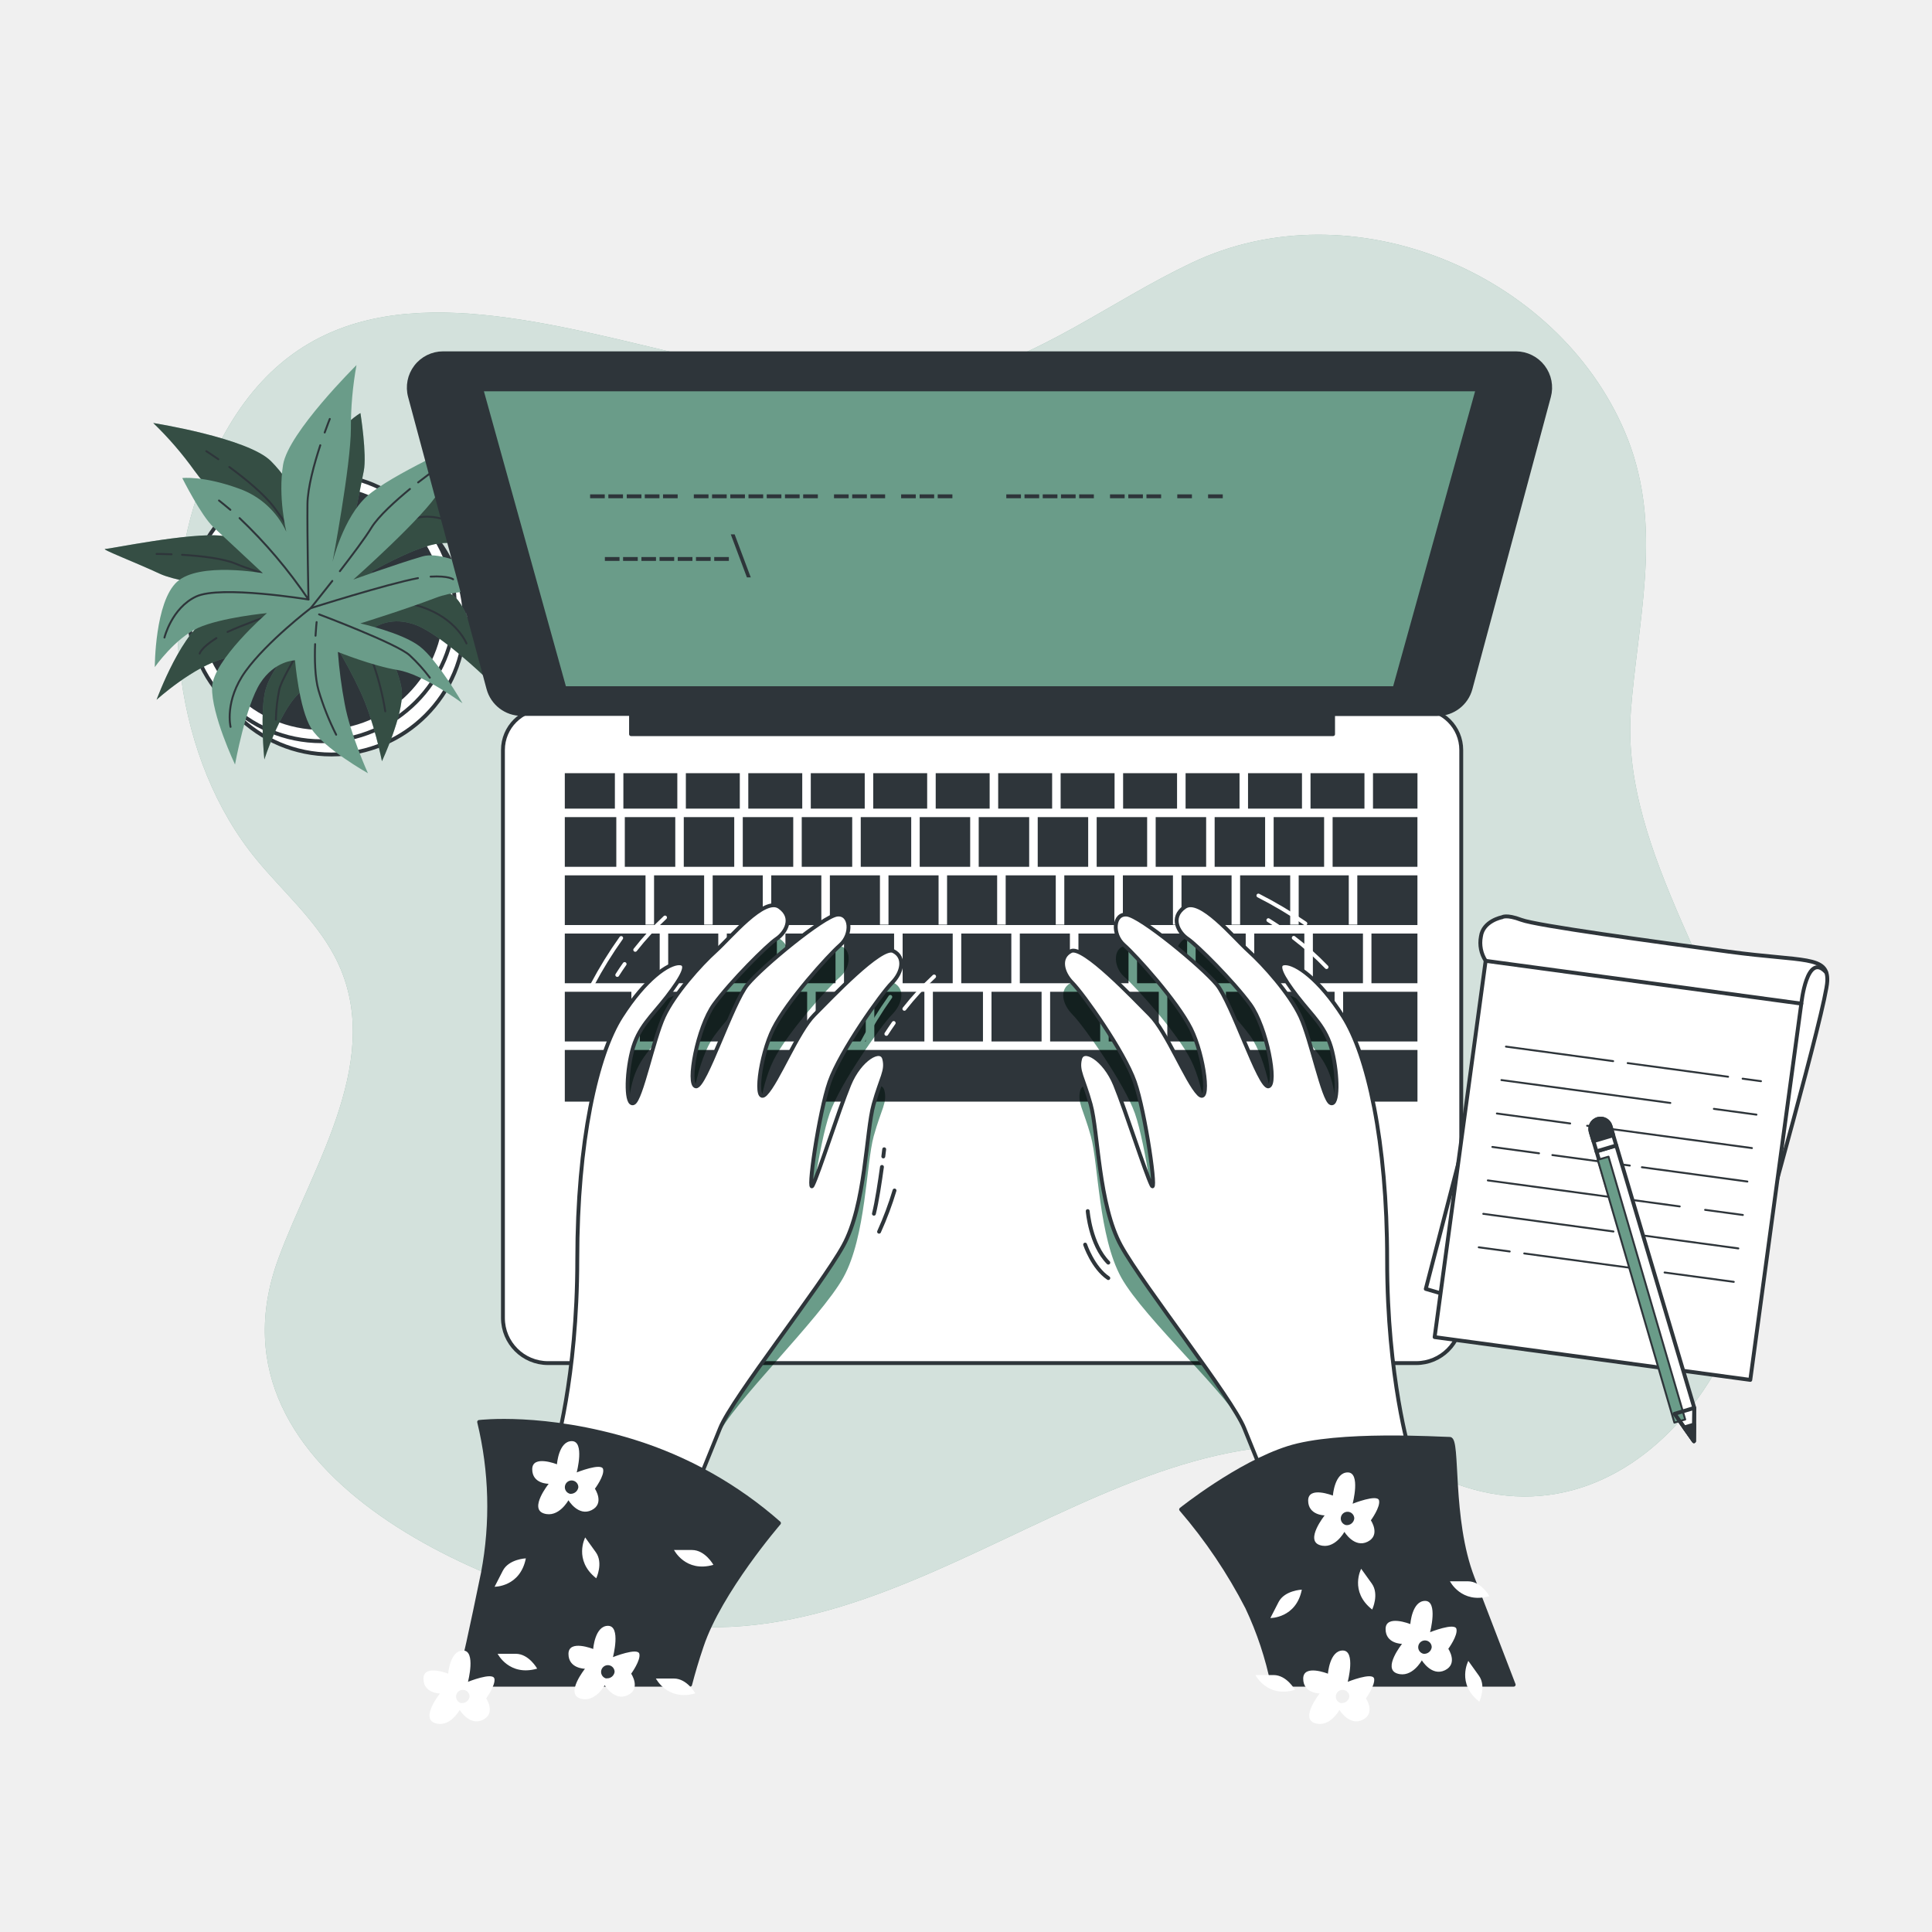
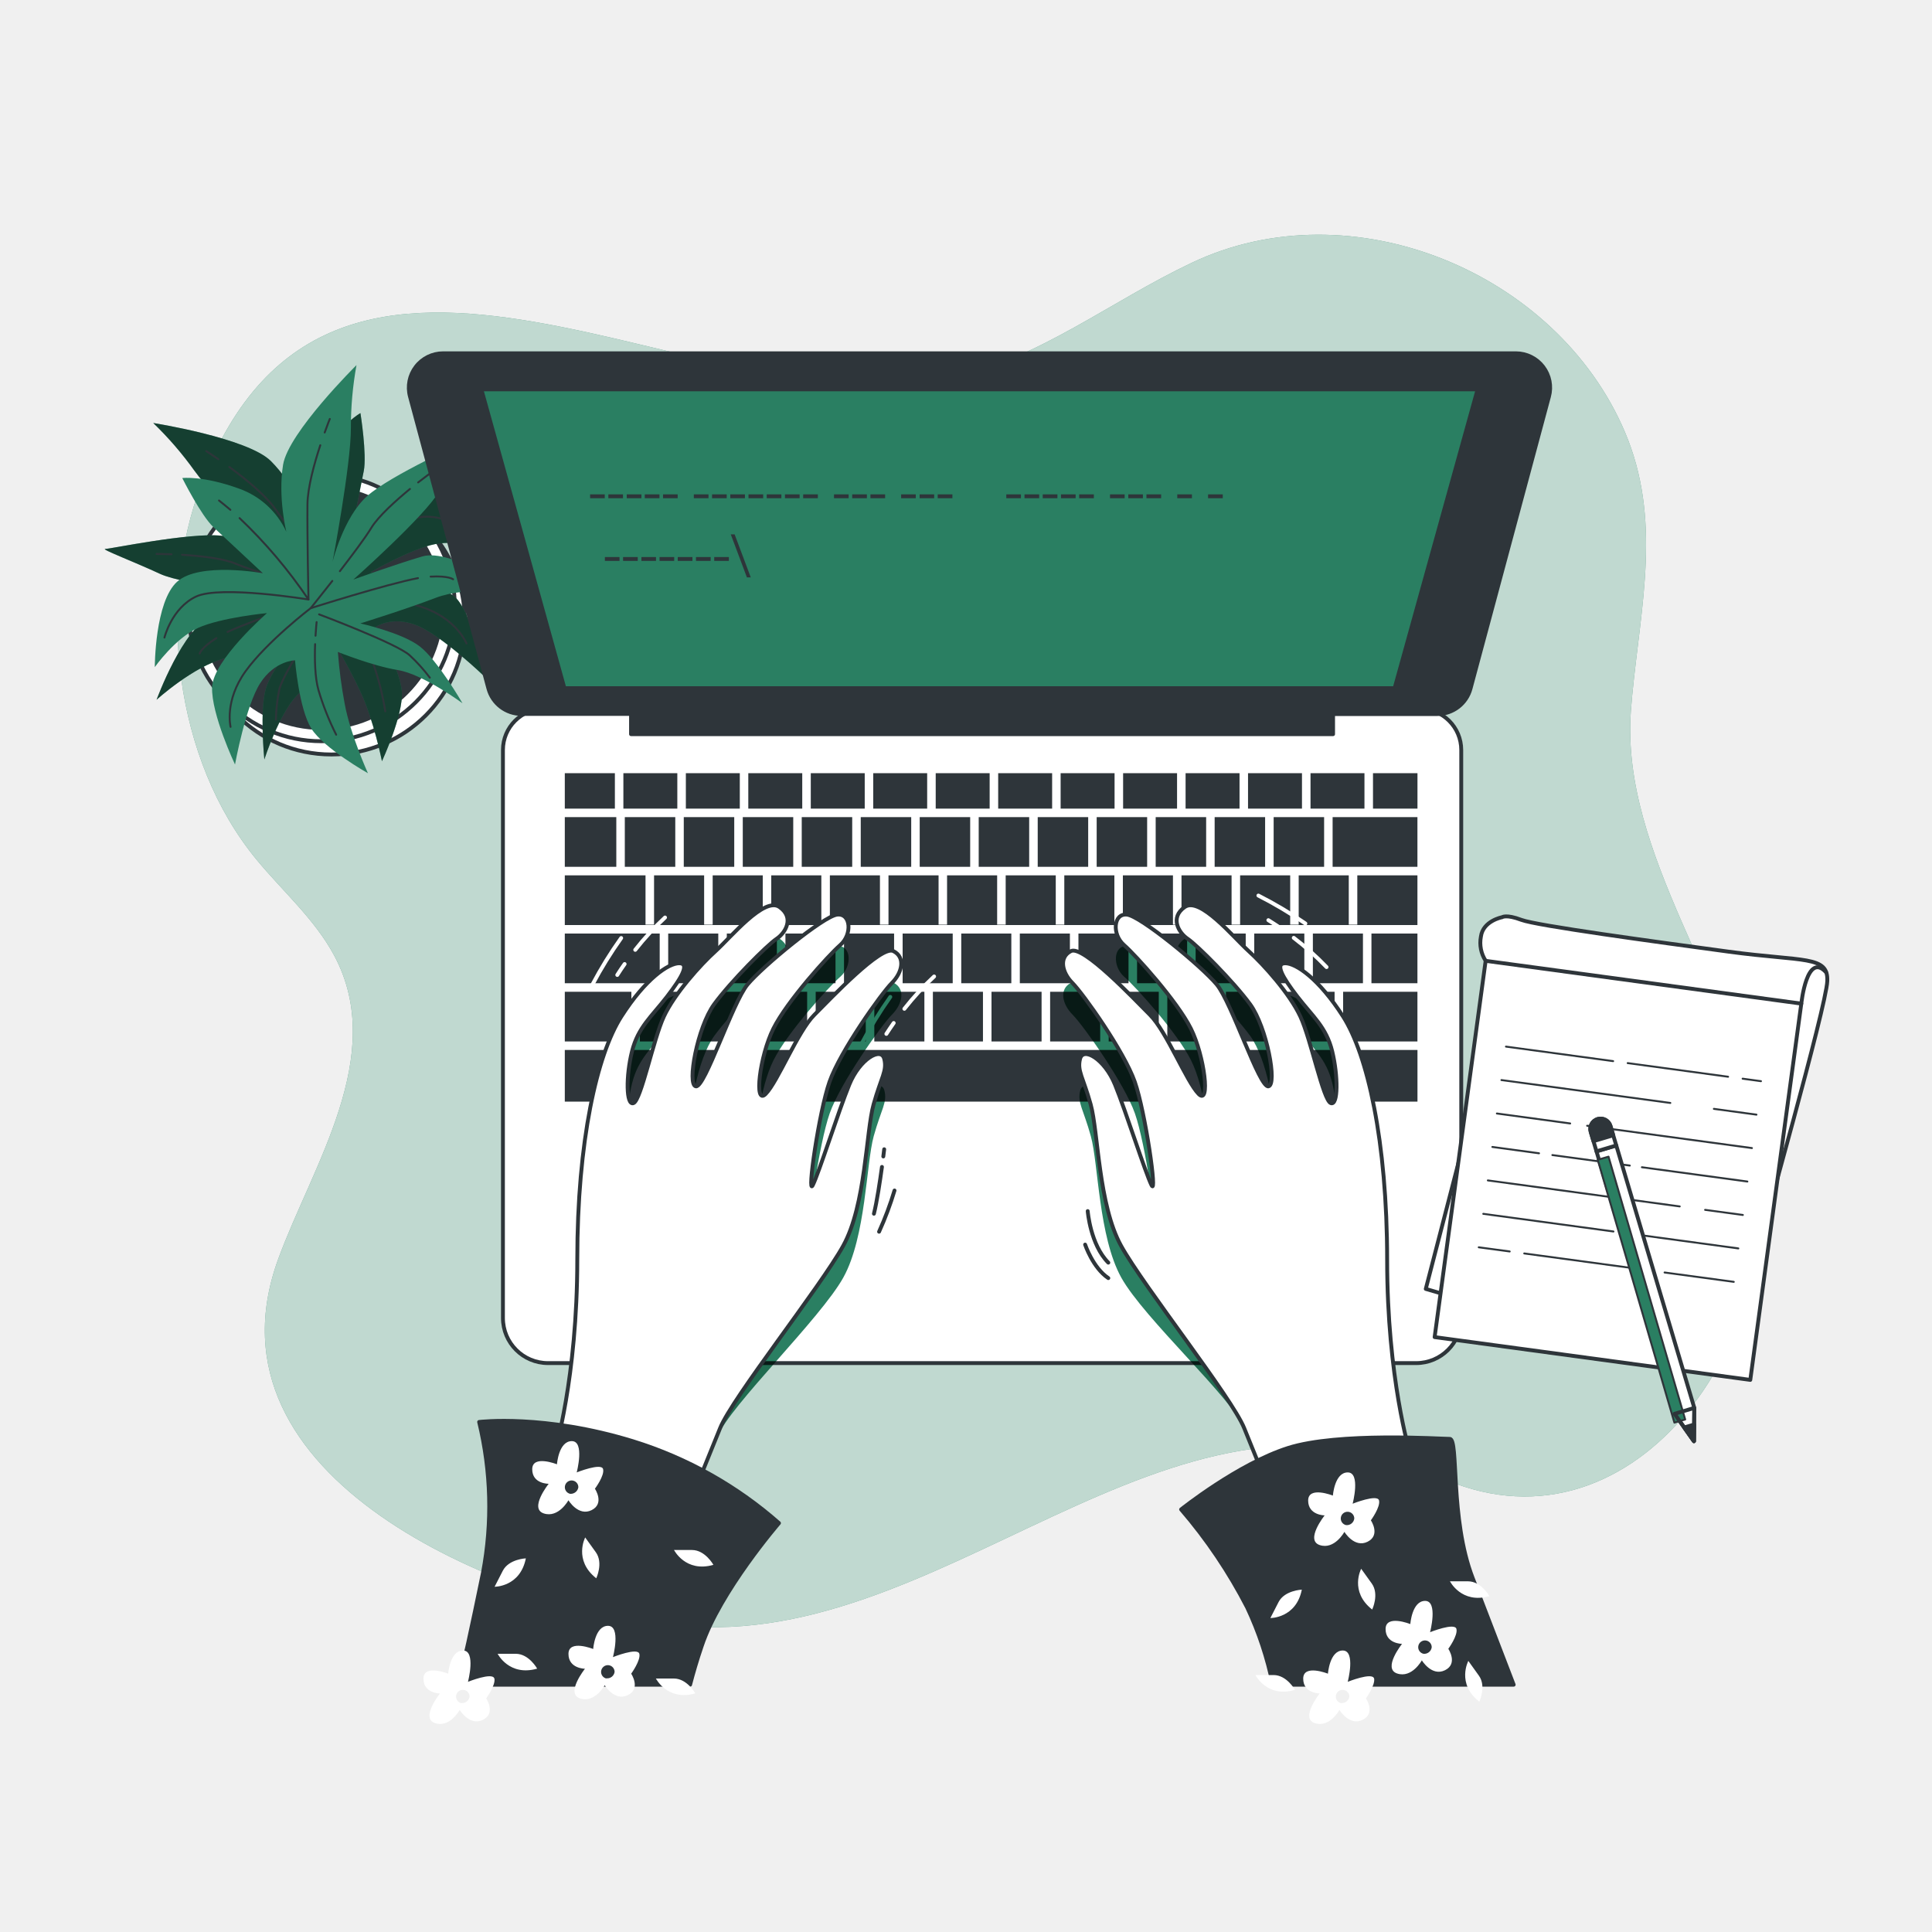
<svg xmlns="http://www.w3.org/2000/svg" viewBox="0 0 500 500">
  <g id="freepik--background-simple--inject-1--inject-50">
-     <path d="M422.41,180c2.27-23.46,7.7-45.67-1.9-68.23C402.89,70.37,349.74,48.39,308.44,68,287.32,78,269.26,92.63,246,98,183.22,112.49,86.32,35.29,52.15,125.17c-11.73,30.84-7,71.48,14.21,97.26,6.81,8.27,15.13,15.47,20.17,24.93C100.32,273.25,80.8,301.7,72,325.85c-20.9,57.07,57.9,88.65,100.67,94.47C243.37,430,301.69,349,372,382c49,23,92-33,83-89-5.89-36.66-35.71-71.75-32.92-109.11C422.18,182.6,422.29,181.31,422.41,180Z" style="fill:#6A9C89" />
+     <path d="M422.41,180c2.27-23.46,7.7-45.67-1.9-68.23C402.89,70.37,349.74,48.39,308.44,68,287.32,78,269.26,92.63,246,98,183.22,112.49,86.32,35.29,52.15,125.17c-11.73,30.84-7,71.48,14.21,97.26,6.81,8.27,15.13,15.47,20.17,24.93C100.32,273.25,80.8,301.7,72,325.85c-20.9,57.07,57.9,88.65,100.67,94.47C243.37,430,301.69,349,372,382c49,23,92-33,83-89-5.89-36.66-35.71-71.75-32.92-109.11C422.18,182.6,422.29,181.31,422.41,180Z" style="fill:#2a7f62" />
    <path d="M422.41,180c2.27-23.46,7.7-45.67-1.9-68.23C402.89,70.37,349.74,48.39,308.44,68,287.32,78,269.26,92.63,246,98,183.22,112.49,86.32,35.29,52.15,125.17c-11.73,30.84-7,71.48,14.21,97.26,6.81,8.27,15.13,15.47,20.17,24.93C100.32,273.25,80.8,301.7,72,325.85c-20.9,57.07,57.9,88.65,100.67,94.47C243.37,430,301.69,349,372,382c49,23,92-33,83-89-5.89-36.66-35.71-71.75-32.92-109.11C422.18,182.6,422.29,181.31,422.41,180Z" style="fill:#fff;opacity:0.7" />
  </g>
  <g id="freepik--Plant--inject-1--inject-50">
    <circle cx="85.77" cy="160.73" r="34.53" style="fill:#fff;stroke:#2e353a;stroke-linecap:round;stroke-linejoin:round" />
    <circle cx="83.2" cy="157.3" r="34.53" style="fill:#fff;stroke:#2e353a;stroke-linecap:round;stroke-linejoin:round" />
    <circle cx="83.2" cy="157.3" r="31.1" style="fill:#2e353a;stroke:#2e353a;stroke-linecap:round;stroke-linejoin:round" />
-     <path d="M79.55,133.92s-3.43-8.58-9.43-14.58-30.46-9.87-30.46-9.87a89.68,89.68,0,0,1,10.73,12.44c5.57,7.72,24,25.31,24,25.31s-9-7.72-17.16-8.58-28.74,3.43-30,3.43,7.72,3.43,14.16,6.43,31.31,5.58,31.31,5.58-10.72,3-18,5.58S40.52,181.1,40.52,181.1s9.44-8.58,17.59-10.72,19.73-6,19.73-6-7.29,8.15-9,13.73-.43,18.44-.43,18.44,3.86-12,8.58-16.73S86.84,167,86.84,167a118,118,0,0,1,6.44,12c3.43,7.29,5.57,18,5.57,18s5.58-12,5.15-18-6.86-16.73-6.86-16.73,4.29-3,10.72-.43,17.59,13.3,17.59,13.3-2.58-14.16-6.87-19.73-22.73-7.3-22.73-7.3,10.3-6,16.73-7.29,15,1.72,15,1.72-9.86-13.73-17.58-14.59S90.7,139.07,90.7,139.07l3.44-17.16c.85-4.29-.86-15-.86-15s-4.72,2.57-10.3,10.72A21.36,21.36,0,0,0,79.55,133.92Z" style="fill:#6A9C89" />
+     <path d="M79.55,133.92s-3.43-8.58-9.43-14.58-30.46-9.87-30.46-9.87a89.68,89.68,0,0,1,10.73,12.44c5.57,7.72,24,25.31,24,25.31s-9-7.72-17.16-8.58-28.74,3.43-30,3.43,7.72,3.43,14.16,6.43,31.31,5.58,31.31,5.58-10.72,3-18,5.58S40.52,181.1,40.52,181.1s9.44-8.58,17.59-10.72,19.73-6,19.73-6-7.29,8.15-9,13.73-.43,18.44-.43,18.44,3.86-12,8.58-16.73S86.84,167,86.84,167a118,118,0,0,1,6.44,12c3.43,7.29,5.57,18,5.57,18s5.58-12,5.15-18-6.86-16.73-6.86-16.73,4.29-3,10.72-.43,17.59,13.3,17.59,13.3-2.58-14.16-6.87-19.73-22.73-7.3-22.73-7.3,10.3-6,16.73-7.29,15,1.72,15,1.72-9.86-13.73-17.58-14.59S90.7,139.07,90.7,139.07l3.44-17.16c.85-4.29-.86-15-.86-15s-4.72,2.57-10.3,10.72A21.36,21.36,0,0,0,79.55,133.92Z" style="fill:#2a7f62" />
    <path d="M79.55,133.92s-3.43-8.58-9.43-14.58-30.46-9.87-30.46-9.87a89.68,89.68,0,0,1,10.73,12.44c5.57,7.72,24,25.31,24,25.31s-9-7.72-17.16-8.58-28.74,3.43-30,3.43,7.72,3.43,14.16,6.43,31.31,5.58,31.31,5.58-10.72,3-18,5.58S40.52,181.1,40.52,181.1s9.44-8.58,17.59-10.72,19.73-6,19.73-6-7.29,8.15-9,13.73-.43,18.44-.43,18.44,3.86-12,8.58-16.73S86.84,167,86.84,167a118,118,0,0,1,6.44,12c3.43,7.29,5.57,18,5.57,18s5.58-12,5.15-18-6.86-16.73-6.86-16.73,4.29-3,10.72-.43,17.59,13.3,17.59,13.3-2.58-14.16-6.87-19.73-22.73-7.3-22.73-7.3,10.3-6,16.73-7.29,15,1.72,15,1.72-9.86-13.73-17.58-14.59S90.7,139.07,90.7,139.07l3.44-17.16c.85-4.29-.86-15-.86-15s-4.72,2.57-10.3,10.72A21.36,21.36,0,0,0,79.55,133.92Z" style="opacity:0.5" />
    <path d="M88,120.86c.3-1.23.63-2.46,1-3.67" style="fill:none;stroke:#2e353a;stroke-linecap:round;stroke-linejoin:round;stroke-width:0.5px" />
    <path d="M59.35,120.86c4,2.93,9,7,11.62,10.49,4.72,6.43,14.16,20.16,14.16,20.16A127.55,127.55,0,0,1,87.31,124" style="fill:none;stroke:#2e353a;stroke-linecap:round;stroke-linejoin:round;stroke-width:0.5px" />
    <path d="M53.39,116.76s1.25.8,3.12,2.09" style="fill:none;stroke:#2e353a;stroke-linecap:round;stroke-linejoin:round;stroke-width:0.5px" />
    <path d="M85.13,151.51s16.3-16.3,23.16-17.59,12.87,3.86,12.87,3.86" style="fill:none;stroke:#2e353a;stroke-linecap:round;stroke-linejoin:round;stroke-width:0.5px" />
    <path d="M56,165.14c-4,2.52-4.33,4-4.33,4" style="fill:none;stroke:#2e353a;stroke-linecap:round;stroke-linejoin:round;stroke-width:0.5px" />
    <path d="M120.73,166.52s-2.57-6.44-11.58-9.44S86,153.65,86,153.65s-19.85,6.5-27.11,9.89" style="fill:none;stroke:#2e353a;stroke-linecap:round;stroke-linejoin:round;stroke-width:0.5px" />
    <path d="M77.32,151.2c4.8,1.4,8.67,2.45,8.67,2.45" style="fill:none;stroke:#2e353a;stroke-linecap:round;stroke-linejoin:round;stroke-width:0.5px" />
    <path d="M47.11,143.58c4.66.28,10.66.92,14,2.35,2.72,1.17,8.08,2.86,13.14,4.37" style="fill:none;stroke:#2e353a;stroke-linecap:round;stroke-linejoin:round;stroke-width:0.5px" />
    <path d="M40.52,143.36s1.57,0,3.88.09" style="fill:none;stroke:#2e353a;stroke-linecap:round;stroke-linejoin:round;stroke-width:0.5px" />
    <path d="M85.13,156.22s-12,18-12.87,22.31a43.68,43.68,0,0,0-.86,7.72" style="fill:none;stroke:#2e353a;stroke-linecap:round;stroke-linejoin:round;stroke-width:0.5px" />
    <path d="M90.47,161.89c2.31,3,5.08,7,6.24,10.2a70.38,70.38,0,0,1,3,12" style="fill:none;stroke:#2e353a;stroke-linecap:round;stroke-linejoin:round;stroke-width:0.5px" />
    <path d="M86.84,157.51s1,1.06,2.29,2.69" style="fill:none;stroke:#2e353a;stroke-linecap:round;stroke-linejoin:round;stroke-width:0.5px" />
-     <path d="M74.1,137.62s-2.21-9-.84-17.35,19-25.78,19-25.78a90.2,90.2,0,0,0-1.45,16.36c0,9.52-4.75,34.56-4.75,34.56s2.81-11.52,8.93-17,25.35-14,26.39-14.73-4.27,7.29-7.74,13.49S91.44,150,91.44,150s10.46-3.82,17.88-6,24,9.16,24,9.16-12.67-1.46-20.54,1.55-19.53,6.63-19.53,6.63,10.68,2.37,15.32,5.9S119.69,182,119.69,182s-10.14-7.51-16.73-8.59-15.52-4.69-15.52-4.69a120.64,120.64,0,0,0,1.78,13.5c1.47,7.93,6,17.89,6,17.89s-11.53-6.5-14.69-11.63-4.18-17.59-4.18-17.59-5.24.06-9,5.9-6.53,21.06-6.53,21.06-6.16-13-5.93-20,14.21-19.18,14.21-19.18-11.86,1.13-17.84,3.83-11.2,10.15-11.2,10.15,0-16.9,5.78-22.1,22.19-2.2,22.19-2.2l-12.8-11.93c-3.2-3-8.06-12.7-8.06-12.7s5.34-.66,14.62,2.71A21.31,21.31,0,0,1,74.1,137.62Z" style="fill:#6A9C89" />
+     <path d="M74.1,137.62s-2.21-9-.84-17.35,19-25.78,19-25.78a90.2,90.2,0,0,0-1.45,16.36c0,9.52-4.75,34.56-4.75,34.56s2.81-11.52,8.93-17,25.35-14,26.39-14.73-4.27,7.29-7.74,13.49S91.44,150,91.44,150s10.46-3.82,17.88-6,24,9.16,24,9.16-12.67-1.46-20.54,1.55-19.53,6.63-19.53,6.63,10.68,2.37,15.32,5.9S119.69,182,119.69,182s-10.14-7.51-16.73-8.59-15.52-4.69-15.52-4.69a120.64,120.64,0,0,0,1.78,13.5c1.47,7.93,6,17.89,6,17.89s-11.53-6.5-14.69-11.63-4.18-17.59-4.18-17.59-5.24.06-9,5.9-6.53,21.06-6.53,21.06-6.16-13-5.93-20,14.21-19.18,14.21-19.18-11.86,1.13-17.84,3.83-11.2,10.15-11.2,10.15,0-16.9,5.78-22.1,22.19-2.2,22.19-2.2l-12.8-11.93c-3.2-3-8.06-12.7-8.06-12.7s5.34-.66,14.62,2.71A21.31,21.31,0,0,1,74.1,137.62Z" style="fill:#2a7f62" />
    <path d="M59.62,131.94c-1-.83-1.94-1.63-2.94-2.41" style="fill:none;stroke:#2e353a;stroke-linecap:round;stroke-linejoin:round;stroke-width:0.5px" />
    <path d="M82.89,115.23c-1.55,4.72-3.28,10.93-3.32,15.29-.08,8,.26,24.63.26,24.63A127.12,127.12,0,0,0,62,134.09" style="fill:none;stroke:#2e353a;stroke-linecap:round;stroke-linejoin:round;stroke-width:0.5px" />
    <path d="M85.35,108.42s-.56,1.38-1.32,3.51" style="fill:none;stroke:#2e353a;stroke-linecap:round;stroke-linejoin:round;stroke-width:0.5px" />
    <path d="M79.83,155.15s-22.75-3.73-29.07-.77S42.56,165,42.56,165" style="fill:none;stroke:#2e353a;stroke-linecap:round;stroke-linejoin:round;stroke-width:0.5px" />
    <path d="M111.45,149.23c4.69-.26,5.81.69,5.81.69" style="fill:none;stroke:#2e353a;stroke-linecap:round;stroke-linejoin:round;stroke-width:0.5px" />
    <path d="M59.67,188.11s-1.66-6.73,3.9-14.42S80.39,157.4,80.39,157.4s19.91-6.31,27.78-7.78" style="fill:none;stroke:#2e353a;stroke-linecap:round;stroke-linejoin:round;stroke-width:0.5px" />
    <path d="M86,150.35c-3.08,3.93-5.6,7.05-5.6,7.05" style="fill:none;stroke:#2e353a;stroke-linecap:round;stroke-linejoin:round;stroke-width:0.5px" />
    <path d="M106.09,126.54c-3.62,3-8.12,7-10,10.07-1.53,2.54-4.9,7-8.13,11.21" style="fill:none;stroke:#2e353a;stroke-linecap:round;stroke-linejoin:round;stroke-width:0.5px" />
    <path d="M111.31,122.51s-1.27.92-3.1,2.34" style="fill:none;stroke:#2e353a;stroke-linecap:round;stroke-linejoin:round;stroke-width:0.5px" />
    <path d="M82.58,159s20.27,7.62,23.46,10.61a43.42,43.42,0,0,1,5.2,5.77" style="fill:none;stroke:#2e353a;stroke-linecap:round;stroke-linejoin:round;stroke-width:0.5px" />
    <path d="M81.55,166.7c-.14,3.78-.07,8.63.88,11.93A69.72,69.72,0,0,0,87,190.14" style="fill:none;stroke:#2e353a;stroke-linecap:round;stroke-linejoin:round;stroke-width:0.5px" />
    <path d="M81.94,161s-.16,1.42-.28,3.52" style="fill:none;stroke:#2e353a;stroke-linecap:round;stroke-linejoin:round;stroke-width:0.5px" />
  </g>
  <g id="freepik--Device--inject-1--inject-50">
    <path d="M140.83,183.43H367.5a10.67,10.67,0,0,1,10.67,10.67v147a11.67,11.67,0,0,1-11.67,11.67H141.83a11.67,11.67,0,0,1-11.67-11.67v-147a10.67,10.67,0,0,1,10.67-10.67Z" style="fill:#fff;stroke:#2e353a;stroke-linecap:round;stroke-linejoin:round" />
    <rect x="209.83" y="200.1" width="13.96" height="9.17" style="fill:#2e353a" />
    <rect x="165.6" y="256.67" width="12.96" height="12.86" style="fill:#2e353a" />
    <rect x="222.76" y="211.47" width="13.06" height="12.86" style="fill:#2e353a" />
    <rect x="193.66" y="200.1" width="13.96" height="9.17" style="fill:#2e353a" />
    <rect x="238.02" y="211.47" width="13.06" height="12.86" style="fill:#2e353a" />
    <rect x="225.99" y="200.1" width="13.96" height="9.17" style="fill:#2e353a" />
    <rect x="146.17" y="241.6" width="24.56" height="12.86" style="fill:#2e353a" />
    <rect x="192.23" y="211.47" width="13.06" height="12.86" style="fill:#2e353a" />
    <rect x="146.17" y="256.67" width="17.23" height="12.86" style="fill:#2e353a" />
    <rect x="242.16" y="200.1" width="13.96" height="9.17" style="fill:#2e353a" />
    <rect x="161.7" y="211.47" width="13.06" height="12.86" style="fill:#2e353a" />
    <rect x="161.33" y="200.1" width="13.96" height="9.17" style="fill:#2e353a" />
    <rect x="177.5" y="200.1" width="13.96" height="9.17" style="fill:#2e353a" />
    <rect x="176.96" y="211.47" width="13.06" height="12.86" style="fill:#2e353a" />
    <rect x="207.49" y="211.47" width="13.06" height="12.86" style="fill:#2e353a" />
    <rect x="306.83" y="200.1" width="13.96" height="9.17" style="fill:#2e353a" />
    <rect x="322.99" y="200.1" width="13.96" height="9.17" style="fill:#2e353a" />
    <rect x="314.35" y="211.47" width="13.06" height="12.86" style="fill:#2e353a" />
    <rect x="329.62" y="211.47" width="13.06" height="12.86" style="fill:#2e353a" />
    <rect x="347.6" y="256.67" width="19.23" height="12.86" style="fill:#2e353a" />
    <rect x="339.16" y="200.1" width="13.96" height="9.17" style="fill:#2e353a" />
    <rect x="146.17" y="211.47" width="13.33" height="12.86" style="fill:#2e353a" />
    <rect x="258.33" y="200.1" width="13.96" height="9.17" style="fill:#2e353a" />
    <rect x="274.49" y="200.1" width="13.96" height="9.17" style="fill:#2e353a" />
    <rect x="268.56" y="211.47" width="13.06" height="12.86" style="fill:#2e353a" />
    <rect x="299.09" y="211.47" width="13.06" height="12.86" style="fill:#2e353a" />
    <rect x="253.29" y="211.47" width="13.06" height="12.86" style="fill:#2e353a" />
    <rect x="283.82" y="211.47" width="13.06" height="12.86" style="fill:#2e353a" />
    <rect x="290.66" y="200.1" width="13.96" height="9.17" style="fill:#2e353a" />
    <rect x="271.77" y="256.67" width="12.96" height="12.86" style="fill:#2e353a" />
    <rect x="339.77" y="241.6" width="12.96" height="12.86" style="fill:#2e353a" />
    <rect x="324.6" y="241.6" width="12.96" height="12.86" style="fill:#2e353a" />
    <rect x="332.43" y="256.67" width="12.96" height="12.86" style="fill:#2e353a" />
    <rect x="317.27" y="256.67" width="12.96" height="12.86" style="fill:#2e353a" />
    <rect x="286.93" y="256.67" width="12.96" height="12.86" style="fill:#2e353a" />
    <rect x="302.1" y="256.67" width="12.96" height="12.86" style="fill:#2e353a" />
    <rect x="309.43" y="241.6" width="12.96" height="12.86" style="fill:#2e353a" />
    <rect x="294.27" y="241.6" width="12.96" height="12.86" style="fill:#2e353a" />
    <rect x="355.33" y="200.1" width="11.51" height="9.17" style="fill:#2e353a" />
    <rect x="146.17" y="200.1" width="12.96" height="9.17" style="fill:#2e353a" />
    <rect x="146.17" y="271.73" width="220.67" height="13.37" style="fill:#2e353a" />
    <rect x="344.88" y="211.47" width="21.95" height="12.86" style="fill:#2e353a" />
    <rect x="354.93" y="241.6" width="11.9" height="12.86" style="fill:#2e353a" />
    <polygon points="351.27 239.3 349.06 239.3 349.06 226.54 336.1 226.54 336.1 239.3 333.9 239.3 333.9 226.54 320.94 226.54 320.94 239.3 318.73 239.3 318.73 226.54 305.77 226.54 305.77 239.3 303.56 239.3 303.56 226.54 290.6 226.54 290.6 239.3 288.4 239.3 288.4 226.54 275.44 226.54 275.44 239.3 273.23 239.3 273.23 226.54 260.27 226.54 260.27 239.3 258.06 239.3 258.06 226.54 245.1 226.54 245.1 239.3 242.9 239.3 242.9 226.54 229.94 226.54 229.94 239.3 227.73 239.3 227.73 226.54 214.77 226.54 214.77 239.3 212.56 239.3 212.56 226.54 199.6 226.54 199.6 239.3 197.4 239.3 197.4 226.54 184.44 226.54 184.44 239.3 182.23 239.3 182.23 226.54 169.27 226.54 169.27 239.3 167.06 239.3 167.06 226.54 146.17 226.54 146.17 239.4 366.83 239.4 366.83 226.54 351.27 226.54 351.27 239.3" style="fill:#2e353a" />
    <rect x="233.6" y="241.6" width="12.96" height="12.86" style="fill:#2e353a" />
    <rect x="279.1" y="241.6" width="12.96" height="12.86" style="fill:#2e353a" />
    <rect x="203.27" y="241.6" width="12.96" height="12.86" style="fill:#2e353a" />
    <rect x="211.1" y="256.67" width="12.96" height="12.86" style="fill:#2e353a" />
    <rect x="218.43" y="241.6" width="12.96" height="12.86" style="fill:#2e353a" />
    <rect x="188.1" y="241.6" width="12.96" height="12.86" style="fill:#2e353a" />
    <rect x="180.77" y="256.67" width="12.96" height="12.86" style="fill:#2e353a" />
    <rect x="195.93" y="256.67" width="12.96" height="12.86" style="fill:#2e353a" />
    <rect x="248.77" y="241.6" width="12.96" height="12.86" style="fill:#2e353a" />
    <rect x="256.6" y="256.67" width="12.96" height="12.86" style="fill:#2e353a" />
    <rect x="263.93" y="241.6" width="12.96" height="12.86" style="fill:#2e353a" />
    <rect x="226.27" y="256.67" width="12.96" height="12.86" style="fill:#2e353a" />
    <rect x="241.43" y="256.67" width="12.96" height="12.86" style="fill:#2e353a" />
    <rect x="172.93" y="241.6" width="12.96" height="12.86" style="fill:#2e353a" />
    <path d="M392.33,91.43H114.67a8.88,8.88,0,0,0-8.57,11.18l20.3,75.58a8.88,8.88,0,0,0,8.57,6.58h28.34V190H345v-5.2h27a8.88,8.88,0,0,0,8.57-6.58l20.3-75.58A8.88,8.88,0,0,0,392.33,91.43Z" style="fill:#2e353a;stroke:#2e353a;stroke-linecap:round;stroke-linejoin:round" />
-     <polygon points="360.93 178.1 146.07 178.1 124.58 100.77 382.41 100.77 360.93 178.1" style="fill:#6A9C89;stroke:#2e353a;stroke-linecap:round;stroke-linejoin:round" />
+     <polygon points="360.93 178.1 146.07 178.1 124.58 100.77 382.41 100.77 360.93 178.1" style="fill:#2a7f62;stroke:#2e353a;stroke-linecap:round;stroke-linejoin:round" />
    <path d="M160.33,144.16v1h-3.79v-1Z" style="fill:#2e353a" />
    <path d="M165.05,144.16v1h-3.8v-1Z" style="fill:#2e353a" />
    <path d="M169.77,144.16v1H166v-1Z" style="fill:#2e353a" />
    <path d="M174.48,144.16v1h-3.79v-1Z" style="fill:#2e353a" />
    <path d="M179.2,144.16v1h-3.8v-1Z" style="fill:#2e353a" />
    <path d="M183.92,144.16v1h-3.8v-1Z" style="fill:#2e353a" />
    <path d="M188.63,144.16v1h-3.79v-1Z" style="fill:#2e353a" />
    <path d="M193.3,149.43l-4.18-11.14h1l4.18,11.14Z" style="fill:#2e353a" />
    <path d="M156.51,127.94v1h-3.79v-1Z" style="fill:#2e353a" />
    <path d="M161.23,127.94v1h-3.79v-1Z" style="fill:#2e353a" />
    <path d="M166,127.94v1h-3.8v-1Z" style="fill:#2e353a" />
    <path d="M170.67,127.94v1h-3.8v-1Z" style="fill:#2e353a" />
    <path d="M175.38,127.94v1h-3.79v-1Z" style="fill:#2e353a" />
    <path d="M183.36,127.94v1h-3.8v-1Z" style="fill:#2e353a" />
    <path d="M188.07,127.94v1h-3.79v-1Z" style="fill:#2e353a" />
    <path d="M192.79,127.94v1H189v-1Z" style="fill:#2e353a" />
    <path d="M197.51,127.94v1h-3.8v-1Z" style="fill:#2e353a" />
    <path d="M202.22,127.94v1h-3.79v-1Z" style="fill:#2e353a" />
    <path d="M206.94,127.94v1h-3.79v-1Z" style="fill:#2e353a" />
    <path d="M211.66,127.94v1h-3.8v-1Z" style="fill:#2e353a" />
    <path d="M219.63,127.94v1h-3.79v-1Z" style="fill:#2e353a" />
    <path d="M224.35,127.94v1h-3.8v-1Z" style="fill:#2e353a" />
    <path d="M229.07,127.94v1h-3.8v-1Z" style="fill:#2e353a" />
    <path d="M237,127.94v1h-3.79v-1Z" style="fill:#2e353a" />
    <path d="M241.76,127.94v1H238v-1Z" style="fill:#2e353a" />
    <path d="M246.48,127.94v1h-3.8v-1Z" style="fill:#2e353a" />
    <path d="M264.22,127.94v1h-3.79v-1Z" style="fill:#2e353a" />
    <path d="M268.94,127.94v1h-3.8v-1Z" style="fill:#2e353a" />
    <path d="M273.66,127.94v1h-3.8v-1Z" style="fill:#2e353a" />
    <path d="M278.37,127.94v1h-3.79v-1Z" style="fill:#2e353a" />
    <path d="M283.09,127.94v1h-3.8v-1Z" style="fill:#2e353a" />
    <path d="M291.06,127.94v1h-3.79v-1Z" style="fill:#2e353a" />
    <path d="M295.78,127.94v1H292v-1Z" style="fill:#2e353a" />
    <path d="M300.5,127.94v1h-3.8v-1Z" style="fill:#2e353a" />
    <path d="M308.47,127.94v1h-3.79v-1Z" style="fill:#2e353a" />
    <path d="M316.45,127.94v1h-3.8v-1Z" style="fill:#2e353a" />
  </g>
  <g id="freepik--Notebook--inject-1--inject-50">
    <polygon points="379.69 292.29 368.99 333.57 379.11 336.54 379.69 292.29" style="fill:#fff;stroke:#2e353a;stroke-linecap:round;stroke-linejoin:round" />
    <path d="M384.49,248.66a8.55,8.55,0,0,1-1.23-6.28c.55-4.07,5.46-5,5.46-5s1.07-.81,5,.68,34.32,5.61,53.74,8.24,25.71.93,25.44,7.6-17.31,66.53-17.57,68.41S384.49,248.66,384.49,248.66Z" style="fill:#fff;stroke:#2e353a;stroke-miterlimit:10" />
    <rect x="377.51" y="253.75" width="82.44" height="98.27" transform="translate(44.48 -53.5) rotate(7.72)" style="fill:#fff;stroke:#2e353a;stroke-linecap:round;stroke-linejoin:round" />
    <line x1="450.99" y1="279.16" x2="455.74" y2="279.81" style="fill:none;stroke:#2e353a;stroke-linecap:round;stroke-linejoin:round;stroke-width:0.5px" />
    <line x1="421.24" y1="275.13" x2="447.23" y2="278.66" style="fill:none;stroke:#2e353a;stroke-linecap:round;stroke-linejoin:round;stroke-width:0.5px" />
    <line x1="389.74" y1="270.86" x2="417.48" y2="274.62" style="fill:none;stroke:#2e353a;stroke-linecap:round;stroke-linejoin:round;stroke-width:0.5px" />
    <line x1="443.55" y1="286.97" x2="454.57" y2="288.47" style="fill:none;stroke:#2e353a;stroke-linecap:round;stroke-linejoin:round;stroke-width:0.5px" />
    <line x1="388.57" y1="279.52" x2="432.28" y2="285.44" style="fill:none;stroke:#2e353a;stroke-linecap:round;stroke-linejoin:round;stroke-width:0.5px" />
    <line x1="410.75" y1="291.34" x2="453.4" y2="297.12" style="fill:none;stroke:#2e353a;stroke-linecap:round;stroke-linejoin:round;stroke-width:0.5px" />
    <line x1="387.39" y1="288.17" x2="406.36" y2="290.75" style="fill:none;stroke:#2e353a;stroke-linecap:round;stroke-linejoin:round;stroke-width:0.5px" />
    <line x1="424.92" y1="302.08" x2="452.22" y2="305.78" style="fill:none;stroke:#2e353a;stroke-linecap:round;stroke-linejoin:round;stroke-width:0.5px" />
    <line x1="401.75" y1="298.93" x2="421.79" y2="301.65" style="fill:none;stroke:#2e353a;stroke-linecap:round;stroke-linejoin:round;stroke-width:0.5px" />
    <line x1="386.22" y1="296.83" x2="398.3" y2="298.47" style="fill:none;stroke:#2e353a;stroke-linecap:round;stroke-linejoin:round;stroke-width:0.5px" />
    <line x1="441.28" y1="313.11" x2="451.05" y2="314.43" style="fill:none;stroke:#2e353a;stroke-linecap:round;stroke-linejoin:round;stroke-width:0.5px" />
    <line x1="385.05" y1="305.49" x2="434.71" y2="312.22" style="fill:none;stroke:#2e353a;stroke-linecap:round;stroke-linejoin:round;stroke-width:0.5px" />
    <line x1="422.26" y1="319.34" x2="449.88" y2="323.09" style="fill:none;stroke:#2e353a;stroke-linecap:round;stroke-linejoin:round;stroke-width:0.5px" />
    <line x1="383.87" y1="314.14" x2="417.56" y2="318.71" style="fill:none;stroke:#2e353a;stroke-linecap:round;stroke-linejoin:round;stroke-width:0.5px" />
    <line x1="430.79" y1="329.32" x2="448.7" y2="331.74" style="fill:none;stroke:#2e353a;stroke-linecap:round;stroke-linejoin:round;stroke-width:0.5px" />
    <line x1="394.47" y1="324.39" x2="426.41" y2="328.72" style="fill:none;stroke:#2e353a;stroke-linecap:round;stroke-linejoin:round;stroke-width:0.5px" />
    <line x1="382.7" y1="322.8" x2="390.71" y2="323.88" style="fill:none;stroke:#2e353a;stroke-linecap:round;stroke-linejoin:round;stroke-width:0.5px" />
    <path d="M466.18,259.74s1.4-13.58,6.4-8.12" style="fill:none;stroke:#2e353a;stroke-linecap:round;stroke-linejoin:round" />
    <polygon points="438.48 364.35 438.39 372.98 433.36 365.88 413.17 297.97 418.29 296.44 438.48 364.35" style="fill:#fff;stroke:#2e353a;stroke-linecap:round;stroke-linejoin:round" />
-     <rect x="424.37" y="295.74" width="2.91" height="70.85" transform="matrix(0.96, -0.28, 0.28, 0.96, -76.71, 135.07)" style="fill:#6A9C89;stroke:#2e353a;stroke-linecap:round;stroke-linejoin:round;stroke-width:0.5px" />
+     <rect x="424.37" y="295.74" width="2.91" height="70.85" transform="matrix(0.96, -0.28, 0.28, 0.96, -76.71, 135.07)" style="fill:#2a7f62;stroke:#2e353a;stroke-linecap:round;stroke-linejoin:round;stroke-width:0.5px" />
    <polygon points="438.48 364.37 433.37 365.89 438.39 372.98 438.48 364.37" style="fill:none;stroke:#2e353a;stroke-linecap:round;stroke-linejoin:round" />
    <polygon points="435.88 369.43 438.39 372.98 438.44 368.67 435.88 369.43" style="fill:#2e353a;stroke:#2e353a;stroke-linecap:round;stroke-linejoin:round" />
    <path d="M413.47,289.6h0a2.68,2.68,0,0,0-1.8,3.32l1.5,5.05,5.12-1.52-1.5-5.05A2.68,2.68,0,0,0,413.47,289.6Z" style="fill:#fff;stroke:#2e353a;stroke-linecap:round;stroke-linejoin:round" />
    <path d="M413.47,289.6h0a2.68,2.68,0,0,0-1.8,3.32l.72,2.41,5.11-1.52-.71-2.41A2.68,2.68,0,0,0,413.47,289.6Z" style="fill:#2e353a;stroke:#2e353a;stroke-linecap:round;stroke-linejoin:round" />
  </g>
  <g id="freepik--Character--inject-1--inject-50">
    <path d="M161.65,249.49c-.64.9-1.27,1.84-1.9,2.83" style="fill:none;stroke:#fff;stroke-linecap:round;stroke-linejoin:round" />
    <path d="M172.11,237.45a72.17,72.17,0,0,0-7.71,8.37" style="fill:none;stroke:#fff;stroke-linecap:round;stroke-linejoin:round" />
    <path d="M160.76,242.76a106.63,106.63,0,0,0-7.41,12" style="fill:none;stroke:#fff;stroke-linecap:round;stroke-linejoin:round" />
    <path d="M231.29,264.75c-.63.9-1.27,1.84-1.9,2.82" style="fill:none;stroke:#fff;stroke-linecap:round;stroke-linejoin:round" />
    <path d="M241.75,252.71a72.71,72.71,0,0,0-7.7,8.37" style="fill:none;stroke:#fff;stroke-linecap:round;stroke-linejoin:round" />
    <path d="M230.41,258A108.21,108.21,0,0,0,223,270.06" style="fill:none;stroke:#fff;stroke-linecap:round;stroke-linejoin:round" />
    <path d="M331.11,240c-.91-.62-1.87-1.24-2.86-1.86" style="fill:none;stroke:#fff;stroke-linecap:round;stroke-linejoin:round" />
    <path d="M343.31,250.28a73.41,73.41,0,0,0-8.49-7.57" style="fill:none;stroke:#fff;stroke-linecap:round;stroke-linejoin:round" />
    <path d="M337.83,239a108.34,108.34,0,0,0-12.16-7.23" style="fill:none;stroke:#fff;stroke-linecap:round;stroke-linejoin:round" />
    <path d="M228.25,302c-.52,3.76-1.3,9-2.08,12.11" style="fill:none;stroke:#2e353a;stroke-linecap:round;stroke-linejoin:round" />
    <path d="M228.83,297.43s-.08.71-.23,1.86" style="fill:none;stroke:#2e353a;stroke-linecap:round;stroke-linejoin:round" />
    <path d="M231.5,308.1a84.55,84.55,0,0,1-4,10.67" style="fill:none;stroke:#2e353a;stroke-linecap:round;stroke-linejoin:round" />
    <path d="M281.5,313.43s.67,8.67,5.33,13.34" style="fill:none;stroke:#2e353a;stroke-linecap:round;stroke-linejoin:round" />
    <path d="M280.83,322.1s2,6,6,8.67" style="fill:none;stroke:#2e353a;stroke-linecap:round;stroke-linejoin:round" />
-     <path d="M145,368.44s4.44-3.57,4.44-34.26,5.11-53.11,11.41-62.94,12.19-13.77,14.95-13.77.78,3.54-3.15,8.65-7.47,7.87-9.05,14.17-1.57,14.16.4,13.37,5.11-16.52,7.86-22.42,9.45-13.38,13.38-16.92,12.59-14.16,16.52-11.41,1.58,6.69-.78,8.26-11.81,11-16.13,16.92-7.08,20.85-4.72,21.24,9.44-21.63,13.37-26.35,19.67-17.71,23.21-18.1,3.94,5.11.79,7.87-13.77,14.55-17.31,21.63-5.12,20.07-2,16.92,8.26-16.13,12.59-20.46,17.31-18.09,20.46-16.52,2.36,5.51-.39,8.26-13.38,17.71-16.13,25.57-5.91,29.9-4.33,26.76,6.69-19.28,9.44-26,8.26-9.83,9.05-6.69-.79,4.72-2.76,11.81-2,26-7.86,36.58-29.38,33.22-32.52,41.08a107.12,107.12,0,0,1-8.12,15.6" style="fill:#6A9C89;mix-blend-mode:multiply" />
-     <path d="M363.55,371.1S359,364.87,359,334.18s-5.12-53.11-11.41-62.94-12.2-13.77-14.95-13.77-.79,3.54,3.15,8.65,7.47,7.87,9,14.17,1.58,14.16-.39,13.37-5.11-16.52-7.87-22.42-9.44-13.38-13.37-16.92-12.59-14.16-16.53-11.41-1.57,6.69.79,8.26,11.8,11,16.13,16.92,7.08,20.85,4.72,21.24S318.86,267.7,314.93,263s-19.68-17.71-23.22-18.1-3.93,5.11-.78,7.87,13.77,14.55,17.31,21.63,5.11,20.07,2,16.92-8.26-16.13-12.58-20.46-17.31-18.09-20.46-16.52-2.36,5.51.39,8.26,13.38,17.71,16.13,25.57,5.9,29.9,4.33,26.76-6.69-19.28-9.44-26-8.26-9.83-9.05-6.69.79,4.72,2.75,11.81,2,26,7.87,36.58,28.72,31.23,31.87,39.1S330.9,390,330.9,390" style="fill:#6A9C89;mix-blend-mode:multiply" />
+     <path d="M145,368.44s4.44-3.57,4.44-34.26,5.11-53.11,11.41-62.94,12.19-13.77,14.95-13.77.78,3.54-3.15,8.65-7.47,7.87-9.05,14.17-1.57,14.16.4,13.37,5.11-16.52,7.86-22.42,9.45-13.38,13.38-16.92,12.59-14.16,16.52-11.41,1.58,6.69-.78,8.26-11.81,11-16.13,16.92-7.08,20.85-4.72,21.24,9.44-21.63,13.37-26.35,19.67-17.71,23.21-18.1,3.94,5.11.79,7.87-13.77,14.55-17.31,21.63-5.12,20.07-2,16.92,8.26-16.13,12.59-20.46,17.31-18.09,20.46-16.52,2.36,5.51-.39,8.26-13.38,17.71-16.13,25.57-5.91,29.9-4.33,26.76,6.69-19.28,9.44-26,8.26-9.83,9.05-6.69-.79,4.72-2.76,11.81-2,26-7.86,36.58-29.38,33.22-32.52,41.08a107.12,107.12,0,0,1-8.12,15.6" style="fill:#2a7f62;mix-blend-mode:multiply" />
+     <path d="M363.55,371.1S359,364.87,359,334.18s-5.12-53.11-11.41-62.94-12.2-13.77-14.95-13.77-.79,3.54,3.15,8.65,7.47,7.87,9,14.17,1.58,14.16-.39,13.37-5.11-16.52-7.87-22.42-9.44-13.38-13.37-16.92-12.59-14.16-16.53-11.41-1.57,6.69.79,8.26,11.8,11,16.13,16.92,7.08,20.85,4.72,21.24S318.86,267.7,314.93,263s-19.68-17.71-23.22-18.1-3.93,5.11-.78,7.87,13.77,14.55,17.31,21.63,5.11,20.07,2,16.92-8.26-16.13-12.58-20.46-17.31-18.09-20.46-16.52-2.36,5.51.39,8.26,13.38,17.71,16.13,25.57,5.9,29.9,4.33,26.76-6.69-19.28-9.44-26-8.26-9.83-9.05-6.69.79,4.72,2.75,11.81,2,26,7.87,36.58,28.72,31.23,31.87,39.1S330.9,390,330.9,390" style="fill:#2a7f62;mix-blend-mode:multiply" />
    <path d="M143.5,376s5.9-19.27,5.9-50,5.11-53.11,11.41-62.94,12.19-13.77,14.95-13.77.78,3.54-3.15,8.65-7.47,7.87-9.05,14.16-1.57,14.17.4,13.38,5.11-16.52,7.86-22.42,9.45-13.38,13.38-16.92,12.59-14.16,16.52-11.41,1.58,6.69-.78,8.26-11.81,11-16.13,16.92-7.08,20.85-4.72,21.24,9.44-21.63,13.37-26.36,19.67-17.7,23.21-18.09,3.94,5.11.79,7.87-13.77,14.55-17.31,21.63-5.12,20.07-2,16.92,8.26-16.13,12.59-20.46,17.31-18.09,20.46-16.52,2.36,5.51-.39,8.26-13.38,17.7-16.13,25.57-5.91,29.9-4.33,26.75,6.69-19.27,9.44-26,8.26-9.84,9.05-6.69-.79,4.72-2.76,11.8-2,26-7.86,36.59-28.72,39.34-31.87,47.21-10.23,25.18-10.23,25.18" style="fill:#fff;stroke:#2e353a;stroke-linecap:round;stroke-linejoin:round" />
    <path d="M364.89,376s-5.9-19.27-5.9-50-5.12-53.11-11.41-62.94-12.2-13.77-14.95-13.77-.79,3.54,3.15,8.65,7.47,7.87,9,14.16,1.58,14.17-.39,13.38-5.11-16.52-7.87-22.42-9.44-13.38-13.37-16.92-12.59-14.16-16.53-11.41-1.57,6.69.79,8.26,11.8,11,16.13,16.92,7.08,20.85,4.72,21.24-9.44-21.63-13.37-26.36-19.68-17.7-23.22-18.09-3.93,5.11-.78,7.87,13.77,14.55,17.31,21.63,5.11,20.07,2,16.92-8.26-16.13-12.58-20.46-17.31-18.09-20.46-16.52-2.36,5.51.39,8.26,13.38,17.7,16.13,25.57,5.9,29.9,4.33,26.75-6.69-19.27-9.44-26-8.26-9.84-9.05-6.69.79,4.72,2.75,11.8,2,26,7.87,36.59,28.72,39.34,31.87,47.21,10.23,25.18,10.23,25.18" style="fill:#fff;stroke:#2e353a;stroke-linecap:round;stroke-linejoin:round" />
    <path d="M118.6,436h60c.78-3,1.76-6.36,3-10,4.72-14.14,20-31.82,20-31.82A103.42,103.42,0,0,0,163.84,373c-23-7.08-39.84-5-39.84-5a92.57,92.57,0,0,1,1,39C122,421.56,120,430.77,118.6,436Z" style="fill:#2e353a;stroke:#2e353a;stroke-linecap:round;stroke-linejoin:round" />
    <path d="M329.4,436h62.34c-2-5.18-6.32-16.43-10.64-27.68-5.9-15.32-3.54-35.94-5.9-35.94s-28.87-1.77-41.83,2.35-27.7,15.91-27.7,15.91A130.27,130.27,0,0,1,322.76,416,87.71,87.71,0,0,1,329.4,436Z" style="fill:#2e353a;stroke:#2e353a;stroke-linecap:round;stroke-linejoin:round" />
    <path d="M156.08,380.2c-.43-1.7-6.83.86-6.83.86s2.14-8.1-1.27-8.1-3.84,6-3.84,6-6.4-2.55-6.4,1.28S142,384,142,384s-5.12,6.4-1.28,7.67,6.39-3.41,6.39-3.41,2.56,4.27,6,2.56.85-5.54.85-5.54S156.5,381.91,156.08,380.2Zm-8.53,6.4a1.75,1.75,0,1,1,2.13-1.71A2,2,0,0,1,147.55,386.6ZM165.46,428c-.43-1.7-6.83.86-6.83.86s2.14-8.1-1.28-8.1-3.83,6-3.83,6-6.4-2.56-6.4,1.27,4.27,3.84,4.27,3.84-5.12,6.4-1.28,7.68,6.39-3.42,6.39-3.42,2.56,4.27,6,2.56.85-5.54.85-5.54S165.88,429.66,165.46,428Zm-8.53,6.4a1.75,1.75,0,1,1,2.13-1.71A1.95,1.95,0,0,1,156.93,434.35Zm-29,0c-.43-1.71-6.82.85-6.82.85s2.13-8.1-1.28-8.1-3.84,6-3.84,6-6.4-2.56-6.4,1.28,4.27,3.84,4.27,3.84-5.12,6.39-1.28,7.67,6.39-3.41,6.39-3.41,2.56,4.26,6,2.56.86-5.54.86-5.54S128.36,436.05,127.94,434.35Zm-8.53,6.39a1.75,1.75,0,1,1,2.13-1.7A1.95,1.95,0,0,1,119.41,440.74Zm55-39.65h4.69c3.41,0,5.54,3.84,5.54,3.84C177.39,407.06,174.41,401.09,174.41,401.09Zm-4.69,33.26h4.69c3.41,0,5.54,3.84,5.54,3.84C172.7,440.32,169.72,434.35,169.72,434.35ZM128.79,428h4.69c3.41,0,5.54,3.84,5.54,3.84C131.77,433.92,128.79,428,128.79,428Zm22.67-30.09,2.74,3.81c2,2.78.11,6.74.11,6.74C148.35,403.77,151.46,397.86,151.46,397.86ZM128,410.65l2.14-4.17c1.57-3,5.95-3.18,5.95-3.18C134.62,410.72,128,410.65,128,410.65Z" style="fill:#fff" />
    <path d="M356.89,388.3c-.43-1.7-6.83.86-6.83.86s2.14-8.1-1.27-8.1-3.84,6-3.84,6-6.4-2.55-6.4,1.28,4.27,3.84,4.27,3.84-5.12,6.4-1.28,7.68,6.39-3.42,6.39-3.42,2.56,4.27,6,2.56.85-5.54.85-5.54S357.31,390,356.89,388.3Zm-8.53,6.4a1.75,1.75,0,1,1,2.13-1.71A1.95,1.95,0,0,1,348.36,394.7Zm28.56,26.86c-.42-1.71-6.82.85-6.82.85s2.13-8.1-1.28-8.1-3.83,6-3.83,6-6.4-2.56-6.4,1.28,4.26,3.84,4.26,3.84-5.11,6.39-1.27,7.67,6.39-3.41,6.39-3.41,2.56,4.26,6,2.56.85-5.54.85-5.54S377.35,423.26,376.92,421.56ZM368.4,428a1.75,1.75,0,1,1,2.13-1.7A1.95,1.95,0,0,1,368.4,428Zm-12.79,6.4c-.43-1.71-6.82.85-6.82.85s2.13-8.1-1.28-8.1-3.84,6-3.84,6-6.4-2.56-6.4,1.28,4.27,3.84,4.27,3.84-5.12,6.39-1.28,7.67,6.39-3.41,6.39-3.41,2.56,4.26,6,2.56.86-5.54.86-5.54S356,436.05,355.61,434.35Zm-8.53,6.39a1.75,1.75,0,1,1,2.13-1.7A1.95,1.95,0,0,1,347.08,440.74Zm28.14-31.55h4.69c3.41,0,5.54,3.84,5.54,3.84C378.2,415.16,375.22,409.19,375.22,409.19ZM324.91,433.5h4.69c3.41,0,5.54,3.83,5.54,3.83C327.89,439.47,324.91,433.5,324.91,433.5ZM352.27,406l2.74,3.81c2,2.78.11,6.74.11,6.74C349.16,411.87,352.27,406,352.27,406ZM380,429.84l2.73,3.81c2,2.77.11,6.74.11,6.74C376.88,435.74,380,429.84,380,429.84Zm-51.23-11.09,2.14-4.17c1.57-3,6-3.18,6-3.18C335.43,418.82,328.76,418.75,328.76,418.75Z" style="fill:#fff" />
  </g>
</svg>
